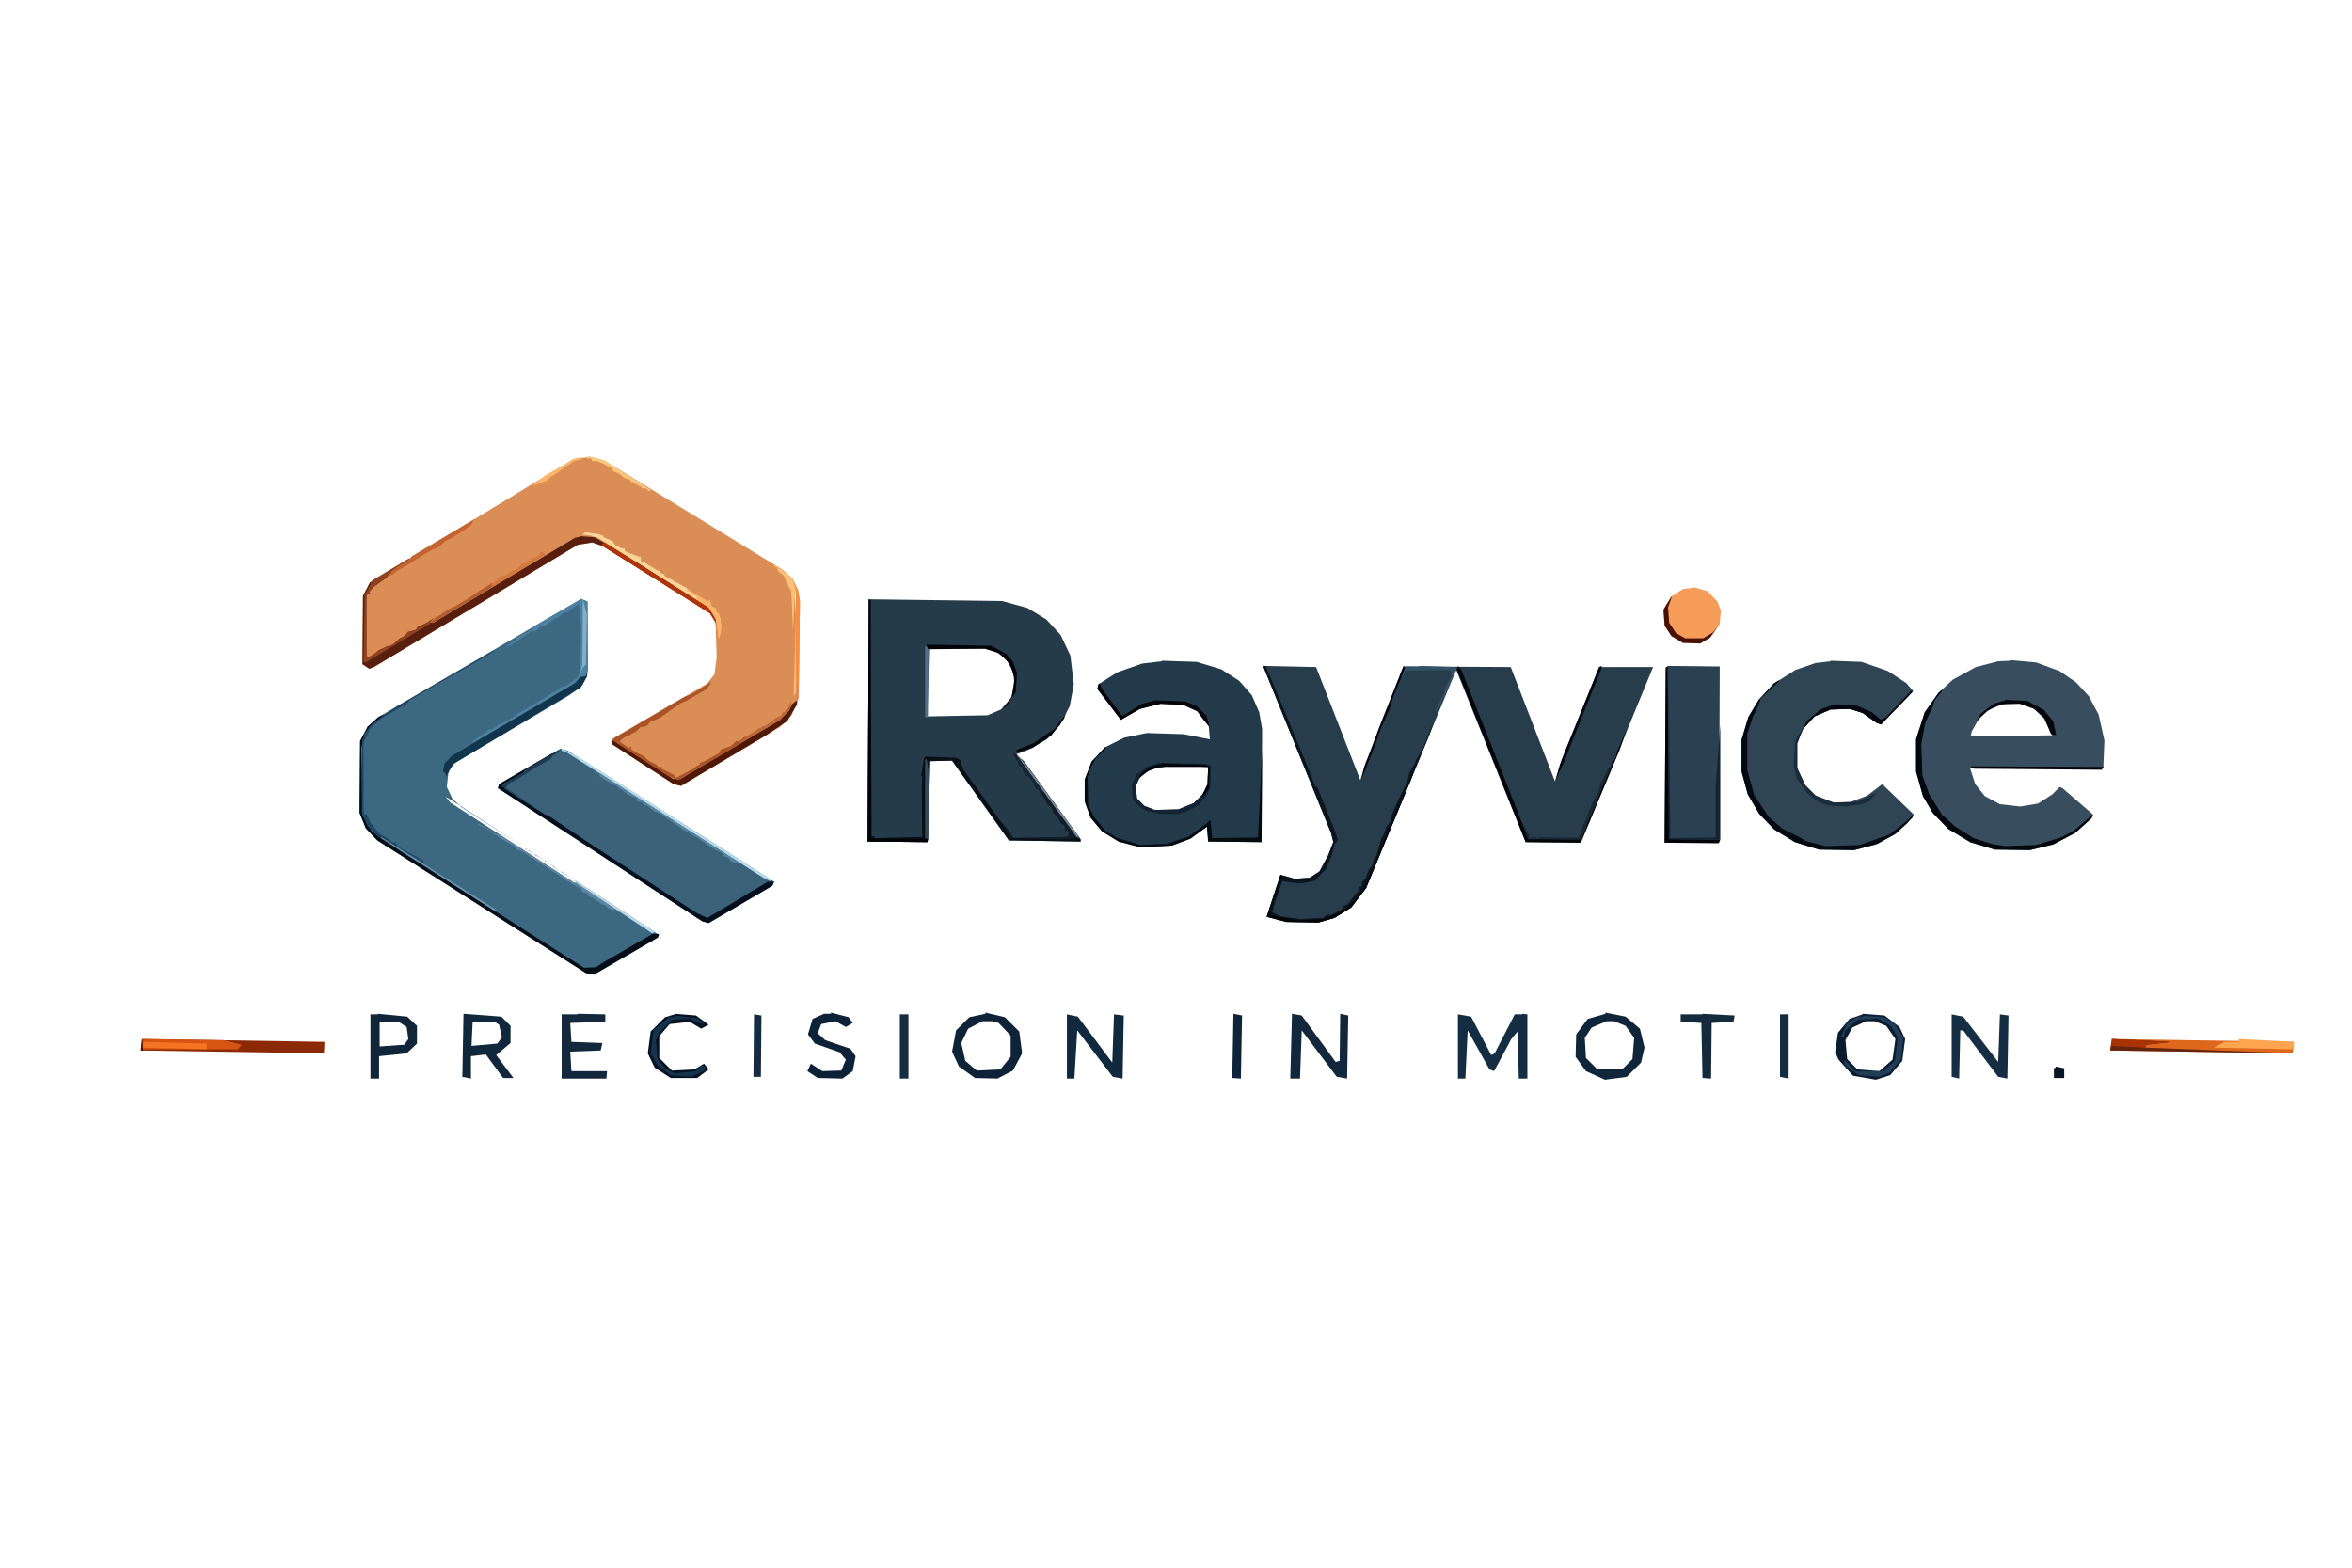
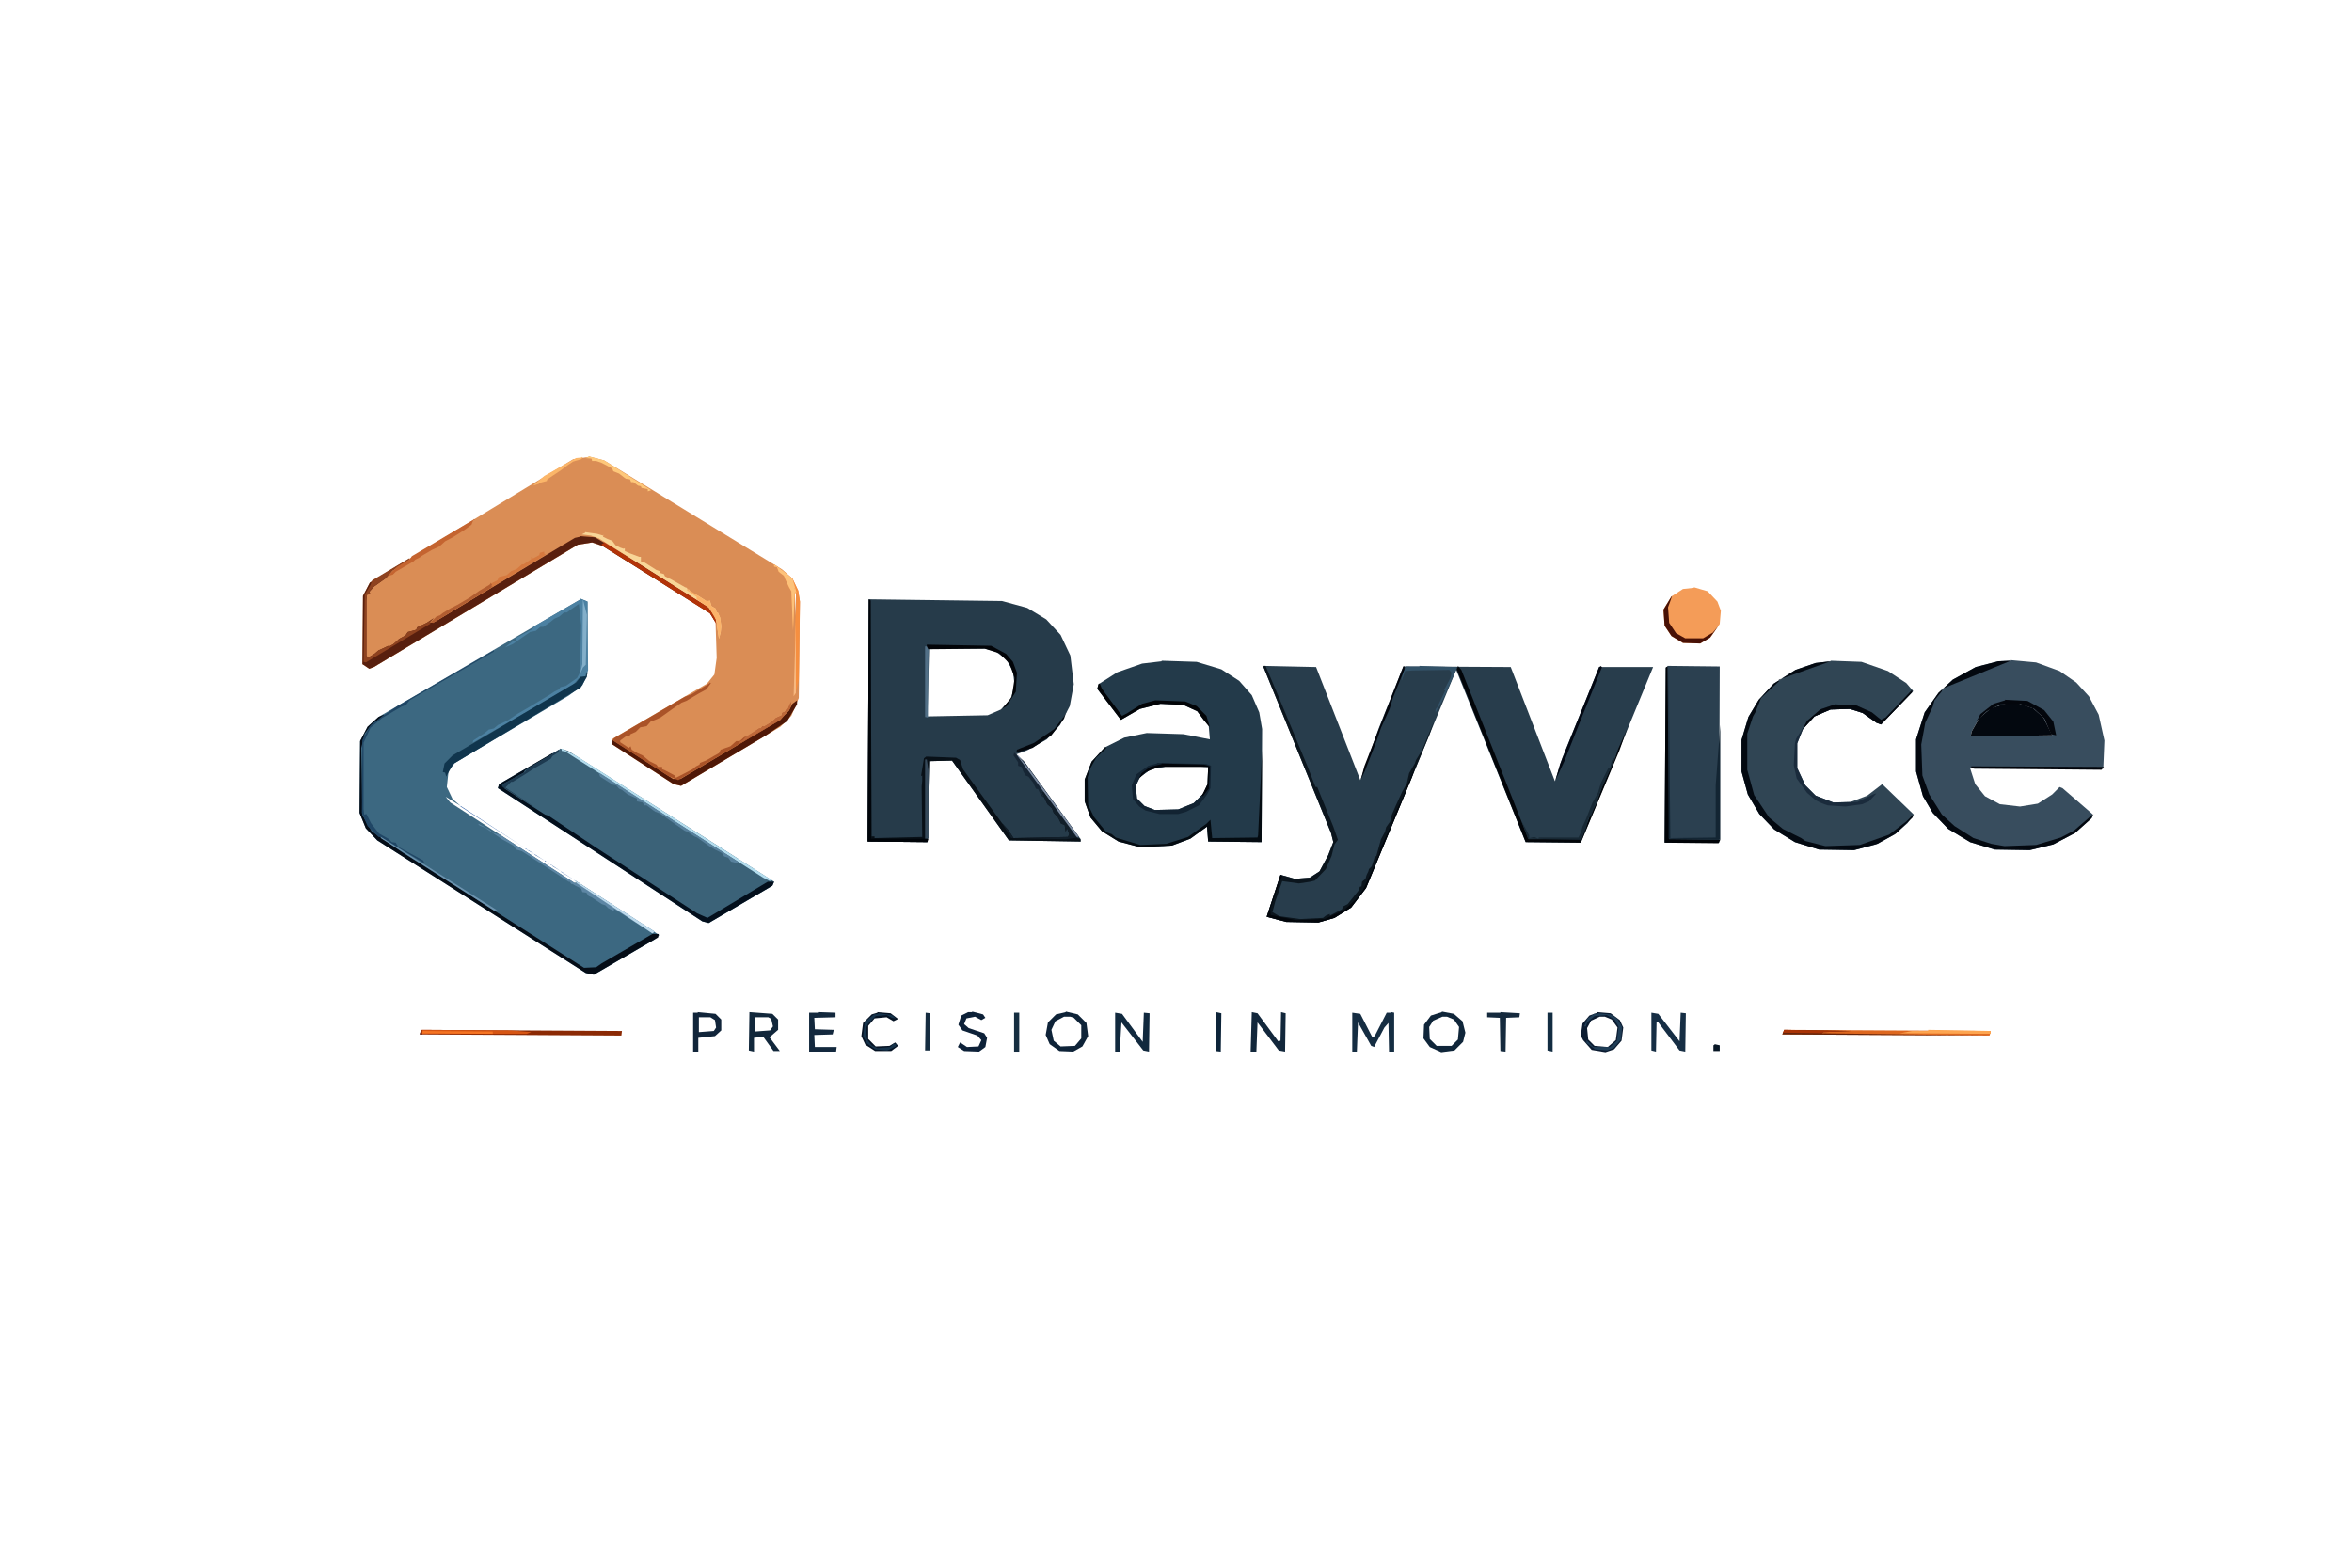
<svg xmlns="http://www.w3.org/2000/svg" version="1.1" width="4242" height="2828" viewBox="0 0 4096 2731" role="img">
  <path d="M1025 795 L1052 802 L1362 992 L1380 1008 L1390 1029 L1393 1048 L1391 1216 L1378 1247 L1359 1266 L1186 1369 L1173 1366 L1065 1296 L1065 1288 L1231 1191 L1244 1175 L1248 1146 L1246 1084 L1236 1068 L1049 951 L1031 945 L1006 949 L651 1162 L643 1165 L631 1157 L632 1038 L644 1015 L998 800 L1025 796 Z M1383 1024 L1384 1027 L1384 1024 Z M1384 1032 L1386 1073 L1386 1032 Z " fill="#DA8D55" />
  <path d="M1011 1043 L1023 1048 L1023 1174 L1014 1194 L990 1212 L792 1329 L781 1343 L778 1371 L788 1392 L802 1404 L776 1388 L784 1398 L1000 1538 L1005 1537 L1000 1533 L1148 1629 L1139 1637 L1034 1698 L1020 1695 L657 1464 L637 1443 L626 1416 L627 1291 L640 1266 L659 1249 L1011 1044 Z " fill="#3C6881" />
  <path d="M2201 1160 L2292 1162 L2369 1359 L2401 1269 L2444 1161 L2631 1162 L2708 1361 L2721 1320 L2785 1162 L2879 1162 L2753 1468 L2657 1467 L2536 1167 L2379 1547 L2353 1581 L2324 1599 L2296 1607 L2240 1606 L2206 1597 L2230 1524 L2255 1531 L2281 1529 L2298 1518 L2313 1490 L2322 1467 L2318 1451 L2200 1161 L2201 1161 Z " fill="#283D4C" />
  <path d="M1513 1044 L1745 1047 L1789 1059 L1822 1079 L1847 1106 L1864 1142 L1870 1192 L1863 1230 L1846 1263 L1823 1288 L1789 1307 L1770 1314 L1786 1330 L1882 1462 L1882 1466 L1757 1464 L1658 1325 L1618 1326 L1615 1467 L1511 1466 L1513 1045 Z M1618 1130 L1615 1248 L1720 1246 L1743 1236 L1760 1218 L1767 1194 L1764 1169 L1752 1148 L1734 1135 L1715 1130 Z " fill="#263B4A" />
  <path d="M3502 1150 L3546 1154 L3587 1169 L3616 1189 L3638 1213 L3655 1245 L3665 1290 L3663 1339 L3438 1339 L3431 1338 L3440 1366 L3457 1387 L3483 1401 L3518 1405 L3549 1400 L3574 1384 L3587 1371 L3592 1373 L3644 1418 L3644 1424 L3614 1451 L3576 1471 L3535 1481 L3474 1480 L3431 1467 L3393 1444 L3366 1416 L3349 1387 L3337 1344 L3337 1288 L3352 1241 L3376 1207 L3401 1184 L3441 1162 L3480 1152 L3502 1151 Z M3495 1225 L3467 1234 L3447 1251 L3434 1274 L3432 1283 L3574 1281 L3559 1250 L3541 1234 L3518 1226 L3513 1225 Z " fill="#384D5E" />
  <path d="M2023 1151 L2084 1153 L2127 1166 L2158 1186 L2180 1211 L2193 1241 L2198 1270 L2197 1467 L2104 1466 L2102 1440 L2073 1461 L2041 1473 L1986 1476 L1948 1466 L1919 1448 L1899 1424 L1889 1396 L1889 1358 L1901 1327 L1924 1302 L1958 1285 L1997 1277 L2061 1279 L2107 1288 L2105 1265 L2085 1239 L2061 1228 L2021 1226 L1985 1235 L1952 1254 L1911 1200 L1913 1192 L1946 1171 L1989 1156 L2023 1152 Z M2037 1334 L2004 1340 L1985 1354 L1978 1369 L1980 1391 L1993 1404 L2011 1411 L2052 1410 L2079 1399 L2096 1382 L2103 1366 L2104 1336 L2059 1334 Z " fill="#233A4A" />
  <path d="M3188 1151 L3242 1153 L3288 1169 L3320 1190 L3332 1204 L3276 1262 L3268 1259 L3244 1242 L3222 1235 L3188 1236 L3160 1248 L3140 1270 L3130 1295 L3130 1338 L3144 1368 L3162 1386 L3193 1398 L3223 1397 L3252 1386 L3278 1366 L3333 1419 L3322 1434 L3299 1454 L3267 1471 L3229 1481 L3168 1480 L3126 1467 L3090 1445 L3064 1418 L3044 1384 L3033 1344 L3033 1289 L3045 1249 L3063 1219 L3089 1191 L3127 1167 L3162 1155 L3188 1152 Z " fill="#304554" />
  <path d="M975 1304 L989 1308 L1243 1469 L1348 1536 L1345 1543 L1234 1608 L1223 1605 L867 1373 L869 1366 L975 1305 Z " fill="#3B6278" />
  <path d="M2904 1160 L2995 1161 L2994 1468 L2899 1468 L2901 1163 L2904 1161 Z " fill="#2B4050" />
  <path d="M1010 934 L1036 936 L1119 986 L1233 1058 L1246 1076 L1246 1084 L1236 1068 L1049 951 L1031 945 L1006 949 L651 1162 L643 1165 L631 1157 L632 1038 L644 1015 L714 972 L683 994 L672 1007 L651 1022 L643 1031 L645 1035 L639 1036 L638 1046 L638 1143 L642 1145 L652 1139 L659 1133 L670 1128 L676 1125 L676 1127 L685 1122 L695 1113 L706 1107 L710 1101 L725 1097 L726 1093 L743 1085 L755 1077 L748 1085 L759 1082 L1001 937 L1010 935 Z M641 1031 L642 1031 Z M694 1114 L695 1114 Z " fill="#581F0E" />
  <path d="M2950 1023 L2974 1030 L2991 1048 L2997 1064 L2995 1087 L2979 1110 L2961 1121 L2931 1120 L2911 1108 L2899 1090 L2897 1062 L2911 1039 L2931 1026 L2950 1024 Z " fill="#F49C58" />
  <path d="M1513 1044 L1516 1046 L1517 1260 L1518 1457 L1523 1457 L1523 1460 L1606 1458 L1605 1370 L1606 1360 L1606 1351 L1604 1352 L1609 1321 L1613 1318 L1665 1320 L1672 1324 L1677 1340 L1745 1434 L1756 1446 L1765 1460 L1860 1458 L1862 1453 L1858 1442 L1856 1449 L1854 1437 L1848 1435 L1843 1425 L1835 1416 L1832 1408 L1824 1401 L1817 1386 L1814 1380 L1819 1380 L1876 1460 L1881 1461 L1882 1466 L1757 1464 L1658 1325 L1618 1326 L1615 1467 L1511 1466 L1513 1045 Z M1605 1409 L1605 1410 Z M1604 1452 L1604 1453 Z " fill="#081017" />
  <path d="M2201 1160 L2204 1160 L2226 1212 L2277 1335 L2291 1371 L2294 1371 L2322 1440 L2330 1463 L2324 1471 L2319 1491 L2309 1514 L2290 1534 L2282 1536 L2262 1539 L2233 1535 L2228 1550 L2221 1570 L2216 1589 L2228 1596 L2264 1601 L2304 1599 L2309 1595 L2316 1592 L2316 1595 L2337 1584 L2339 1579 L2347 1575 L2367 1550 L2368 1545 L2371 1544 L2372 1536 L2378 1531 L2380 1524 L2383 1518 L2384 1514 L2389 1509 L2394 1493 L2397 1491 L2405 1462 L2412 1449 L2414 1441 L2421 1431 L2424 1419 L2431 1403 L2442 1379 L2450 1365 L2454 1347 L2464 1330 L2466 1324 L2477 1306 L2498 1255 L2489 1281 L2379 1547 L2353 1581 L2324 1599 L2296 1607 L2240 1606 L2206 1597 L2230 1524 L2255 1531 L2281 1529 L2298 1518 L2313 1490 L2322 1467 L2318 1451 L2200 1161 L2201 1161 Z M2412 1448 L2413 1448 Z M2331 1458 L2331 1460 Z M2381 1516 L2381 1517 Z M2381 1518 L2381 1521 L2381 1519 Z " fill="#0B151D" />
  <path d="M668 1244 L668 1247 L647 1262 L635 1278 L629 1303 L631 1420 L647 1448 L701 1485 L970 1656 L1017 1686 L1038 1685 L1048 1678 L1136 1627 L1147 1627 L1146 1633 L1034 1698 L1020 1695 L657 1464 L637 1443 L626 1416 L627 1291 L640 1266 L659 1249 L668 1245 Z " fill="#050D17" />
  <path d="M962 1311 L962 1314 L914 1342 L912 1346 L874 1367 L879 1374 L949 1419 L955 1421 L1037 1476 L1214 1591 L1223 1595 L1232 1599 L1337 1536 L1348 1536 L1345 1543 L1234 1608 L1223 1605 L867 1373 L869 1366 L962 1312 Z " fill="#030F1C" />
-   <path d="M3382 1200 L3382 1204 L3369 1220 L3366 1231 L3353 1259 L3346 1297 L3348 1351 L3360 1384 L3382 1419 L3404 1439 L3437 1460 L3468 1470 L3491 1474 L3546 1472 L3589 1459 L3612 1447 L3642 1421 L3646 1418 L3642 1426 L3614 1451 L3576 1471 L3535 1481 L3474 1480 L3431 1467 L3393 1444 L3366 1416 L3349 1387 L3337 1344 L3337 1288 L3352 1241 L3376 1207 L3382 1202 Z " fill="#03080F" />
-   <path d="M3098 1184 L3098 1187 L3067 1216 L3057 1241 L3053 1248 L3043 1278 L3043 1341 L3055 1385 L3081 1424 L3105 1444 L3137 1460 L3144 1465 L3179 1474 L3239 1472 L3290 1454 L3320 1431 L3332 1419 L3331 1424 L3302 1452 L3270 1470 L3229 1481 L3168 1480 L3126 1467 L3090 1445 L3064 1418 L3044 1384 L3033 1344 L3033 1289 L3045 1249 L3063 1219 L3089 1191 L3098 1185 Z " fill="#030911" />
+   <path d="M3382 1200 L3382 1204 L3369 1220 L3366 1231 L3353 1259 L3346 1297 L3348 1351 L3360 1384 L3382 1419 L3404 1439 L3437 1460 L3468 1470 L3491 1474 L3546 1472 L3589 1459 L3612 1447 L3642 1421 L3646 1418 L3642 1426 L3614 1451 L3576 1471 L3535 1481 L3474 1480 L3431 1467 L3393 1444 L3366 1416 L3349 1387 L3337 1344 L3337 1288 L3352 1241 L3376 1207 L3401 1184 L3441 1162 L3480 1152 L3502 1151 Z M3495 1225 L3467 1234 L3447 1251 L3434 1274 L3432 1283 L3574 1281 L3559 1250 L3541 1234 L3518 1226 L3513 1225 Z " fill="#03080F" />
+   <path d="M3098 1184 L3098 1187 L3067 1216 L3057 1241 L3053 1248 L3043 1278 L3043 1341 L3055 1385 L3081 1424 L3105 1444 L3137 1460 L3144 1465 L3179 1474 L3239 1472 L3290 1454 L3320 1431 L3332 1419 L3331 1424 L3302 1452 L3270 1470 L3229 1481 L3168 1480 L3126 1467 L3090 1445 L3064 1418 L3044 1384 L3033 1344 L3033 1289 L3045 1249 L3063 1219 L3089 1191 L3127 1167 L3162 1155 L3188 1152 Z " fill="#030911" />
  <path d="M1011 1043 L1023 1048 L1024 1168 L1020 1174 L1019 1179 L1008 1181 L997 1194 L823 1294 L824 1290 L844 1277 L851 1271 L860 1269 L867 1263 L884 1255 L902 1243 L921 1232 L956 1211 L965 1205 L973 1201 L976 1197 L985 1195 L1005 1181 L1010 1171 L1010 1161 L1012 1089 L1008 1052 L995 1061 L987 1067 L982 1067 L974 1074 L965 1078 L959 1083 L946 1092 L941 1092 L933 1099 L923 1101 L910 1110 L893 1122 L879 1128 L893 1117 L898 1116 L899 1111 L927 1096 L930 1091 L1011 1044 Z M946 1089 L947 1089 Z M935 1097 L935 1098 Z M934 1098 L934 1099 Z M838 1280 L838 1281 Z " fill="#4C81A2" />
-   <path d="M 3678 1810 L 3995 1815 L 3993 1835 L 3675 1830 L 3678 1812 Z" fill="#DE671E" />
+   <path d="M3107 1794 L3467 1796 L3465 1804 L3104 1802 L3107 1795 Z " fill="#DE671E" />
  <path d="M1022 1168 L1022 1179 L1011 1198 L789 1331 L779 1349 L777 1353 L775 1346 L771 1345 L774 1330 L788 1316 L1003 1189 L1011 1179 L1020 1178 L1022 1170 Z " fill="#10354D" />
-   <path d="M 247 1810 L 565 1815 L 564 1835 L 245 1830 L 247 1812 Z" fill="#8B2904" />
+   <path d="M733 1794 L1083 1796 L1082 1804 L731 1802 L733 1795 Z " fill="#8B2904" />
  <path d="M1388 1219 L1388 1227 L1371 1256 L1334 1281 L1186 1369 L1173 1366 L1065 1296 L1065 1288 L1172 1357 L1185 1357 L1357 1255 L1374 1238 L1380 1226 L1388 1220 Z " fill="#4F1807" />
  <path d="M2539 1160 L2545 1167 L2628 1376 L2660 1457 L2662 1462 L2754 1462 L2769 1421 L2779 1402 L2791 1369 L2813 1320 L2818 1305 L2834 1269 L2820 1308 L2753 1468 L2657 1467 L2537 1166 L2539 1161 Z " fill="#020509" />
  <path d="M1236 1189 L1238 1190 L1230 1201 L1217 1208 L1195 1221 L1187 1224 L1171 1235 L1150 1250 L1141 1254 L1133 1257 L1126 1265 L1115 1267 L1107 1275 L1098 1279 L1096 1282 L1091 1282 L1080 1290 L1080 1293 L1095 1303 L1098 1300 L1100 1306 L1110 1312 L1119 1316 L1131 1326 L1143 1332 L1146 1336 L1153 1336 L1153 1340 L1158 1342 L1175 1351 L1177 1355 L1206 1340 L1212 1335 L1218 1332 L1219 1329 L1229 1325 L1238 1320 L1243 1317 L1252 1312 L1255 1306 L1272 1300 L1282 1291 L1288 1291 L1296 1284 L1303 1282 L1322 1269 L1325 1269 L1328 1265 L1332 1265 L1345 1257 L1351 1251 L1362 1246 L1362 1242 L1367 1240 L1369 1236 L1371 1237 L1378 1222 L1376 1234 L1359 1254 L1181 1359 L1164 1352 L1067 1290 L1069 1286 L1192 1214 L1205 1209 L1236 1190 Z M1096 1278 L1097 1278 Z M1095 1279 L1096 1279 Z M1221 1205 L1221 1206 Z M1328 1264 L1328 1265 Z M1219 1327 L1219 1328 Z M1220 1328 L1220 1329 Z " fill="#AA5328" />
  <path d="M1926 1301 L1926 1304 L1909 1320 L1899 1338 L1894 1354 L1895 1402 L1905 1423 L1927 1450 L1936 1453 L1943 1459 L1986 1472 L2031 1470 L2069 1458 L2101 1435 L2108 1428 L2111 1460 L2190 1459 L2191 1455 L2198 1307 L2197 1467 L2104 1466 L2102 1440 L2073 1461 L2041 1473 L1986 1476 L1948 1466 L1919 1448 L1899 1424 L1889 1396 L1889 1358 L1901 1327 L1924 1302 L1926 1302 Z M2177 1458 L2177 1459 Z " fill="#040B11" />
  <path d="M2904 1160 L2907 1462 L2996 1463 L2993 1469 L2899 1468 L2901 1163 L2904 1161 Z " fill="#000307" />
  <path d="M3330 1201 L3330 1206 L3276 1262 L3268 1259 L3244 1242 L3222 1235 L3188 1236 L3160 1248 L3140 1270 L3130 1295 L3130 1338 L3144 1368 L3162 1386 L3193 1398 L3235 1397 L3262 1384 L3268 1382 L3255 1396 L3243 1401 L3214 1405 L3183 1403 L3177 1401 L3170 1398 L3162 1394 L3147 1381 L3134 1363 L3129 1356 L3124 1333 L3126 1295 L3128 1287 L3149 1254 L3172 1235 L3196 1227 L3233 1229 L3260 1241 L3276 1254 L3284 1250 L3330 1202 Z M3255 1393 L3256 1393 Z M3254 1394 L3255 1394 Z M3239 1401 L3240 1401 Z " fill="#1A2B3C" />
  <path d="M2015 1329 L2101 1331 L2109 1334 L2108 1373 L2102 1384 L2088 1403 L2080 1407 L2066 1414 L2052 1418 L2019 1418 L1995 1412 L1984 1405 L1973 1392 L1971 1368 L1979 1349 L2000 1334 L2015 1330 Z M2037 1334 L2004 1340 L1985 1354 L1978 1369 L1980 1391 L1993 1404 L2011 1411 L2052 1410 L2079 1399 L2096 1382 L2103 1366 L2104 1336 L2059 1334 Z M1971 1363 L1971 1364 Z " fill="#122332" />
-   <path d="M 2651 1766 L 2660 1767 L 2660 1879 L 2645 1879 L 2643 1797 L 2632 1810 L 2602 1866 L 2594 1863 L 2556 1795 L 2552 1879 L 2539 1879 L 2539 1767 L 2562 1771 L 2597 1838 L 2603 1835 L 2638 1767 L 2651 1767 Z" fill="#152D42" />
+   <path d="M2423 1763 L2428 1764 L2428 1832 L2419 1832 L2418 1782 L2411 1790 L2393 1824 L2388 1822 L2365 1781 L2363 1832 L2355 1832 L2355 1764 L2369 1766 L2390 1807 L2394 1805 L2415 1764 L2423 1764 Z " fill="#152D42" />
  <path d="M1513 1044 L1516 1046 L1517 1461 L1617 1461 L1615 1467 L1511 1466 L1513 1045 Z " fill="#000409" />
  <path d="M1022 926 L1022 927 Z M1019 927 L1040 930 L1050 933 L1051 931 L1050 935 L1058 939 L1066 942 L1072 950 L1080 954 L1086 956 L1088 955 L1088 960 L1097 964 L1113 970 L1116 970 L1116 978 L1121 979 L1143 993 L1149 995 L1149 998 L1156 1000 L1158 1004 L1170 1010 L1193 1023 L1196 1024 L1198 1028 L1199 1026 L1203 1032 L1216 1038 L1230 1047 L1234 1047 L1236 1046 L1239 1056 L1246 1060 L1248 1067 L1250 1067 L1254 1076 L1256 1091 L1255 1101 L1252 1113 L1247 1080 L1235 1059 L1043 938 L1029 933 L1013 931 L1019 928 Z M1043 930 L1043 931 Z " fill="#F8D597" />
-   <path d="M 2250 1766 L 2267 1769 L 2326 1850 L 2333 1848 L 2334 1766 L 2348 1769 L 2346 1879 L 2328 1876 L 2267 1795 L 2264 1879 L 2247 1879 L 2250 1767 Z" fill="#12273B" />
+   <path d="M2180 1763 L2190 1765 L2226 1814 L2230 1813 L2231 1763 L2239 1765 L2238 1832 L2227 1830 L2190 1781 L2188 1832 L2178 1832 L2180 1764 Z " fill="#12273B" />
  <path d="M1348 983 L1368 998 L1380 1008 L1390 1029 L1393 1048 L1391 1184 L1384 1213 L1384 1108 L1387 1035 L1384 1032 L1381 1098 L1378 1030 L1374 1023 L1367 1008 L1366 1005 L1365 1003 L1356 996 L1353 988 L1348 987 Z M1383 1024 L1384 1027 L1384 1024 Z " fill="#F68F40" />
-   <path d="M 1858 1767 L 1877 1771 L 1937 1851 L 1940 1767 L 1957 1769 L 1955 1879 L 1938 1876 L 1876 1795 L 1871 1879 L 1858 1879 L 1858 1771 Z" fill="#11293E" />
-   <path d="M 3399 1767 L 3419 1771 L 3480 1850 L 3483 1767 L 3498 1769 L 3496 1879 L 3480 1876 L 3419 1795 L 3414 1795 L 3412 1879 L 3399 1876 Z" fill="#162E44" />
-   <path d="M 2796 1764 L 2831 1771 L 2856 1792 L 2864 1825 L 2858 1851 L 2833 1876 L 2795 1881 L 2762 1866 L 2744 1841 L 2745 1802 L 2765 1775 L 2796 1766 Z M 2798 1779 L 2772 1790 L 2760 1808 L 2762 1843 L 2782 1863 L 2825 1863 L 2843 1845 L 2846 1808 L 2831 1787 L 2811 1779 Z" fill="#0F2539" />
-   <path d="M 1716 1764 L 1750 1772 L 1775 1797 L 1780 1835 L 1764 1865 L 1737 1879 L 1698 1878 L 1670 1858 L 1658 1832 L 1665 1795 L 1688 1772 L 1716 1766 Z M 1711 1779 L 1686 1792 L 1674 1817 L 1681 1848 L 1701 1865 L 1742 1863 L 1760 1841 L 1760 1804 L 1739 1782 L 1729 1779 Z" fill="#0E2338" />
-   <path d="M 807 1766 L 873 1771 L 889 1787 L 889 1817 L 864 1838 L 894 1878 L 876 1878 L 846 1837 L 820 1840 L 820 1879 L 805 1876 L 807 1767 Z M 823 1780 L 821 1822 L 866 1818 L 874 1807 L 869 1785 L 861 1780 Z" fill="#11273B" />
+   <path d="M1942 1764 L1954 1766 L1990 1815 L1992 1764 L2002 1765 L2001 1832 L1991 1830 L1953 1781 L1950 1832 L1942 1832 L1942 1766 Z " fill="#11293E" />
+   <path d="M2876 1764 L2888 1766 L2925 1814 L2927 1764 L2936 1765 L2935 1832 L2925 1830 L2888 1781 L2885 1781 L2884 1832 L2876 1830 Z " fill="#162E44" />
+   <path d="M2511 1762 L2532 1766 L2547 1779 L2552 1799 L2548 1815 L2533 1830 L2510 1833 L2490 1824 L2479 1809 L2480 1785 L2492 1769 L2511 1763 Z M2512 1771 L2496 1778 L2489 1789 L2490 1810 L2502 1822 L2528 1822 L2539 1811 L2541 1789 L2532 1776 L2520 1771 Z " fill="#0F2539" />
+   <path d="M1856 1762 L1877 1767 L1892 1782 L1895 1805 L1885 1823 L1869 1832 L1845 1831 L1828 1819 L1821 1803 L1825 1781 L1839 1767 L1856 1763 Z M1853 1771 L1838 1779 L1831 1794 L1835 1813 L1847 1823 L1872 1822 L1883 1809 L1883 1786 L1870 1773 L1864 1771 Z " fill="#0E2338" />
+   <path d="M1305 1763 L1345 1766 L1355 1776 L1355 1794 L1340 1807 L1358 1831 L1347 1831 L1329 1806 L1313 1808 L1313 1832 L1304 1830 L1305 1764 Z M1315 1772 L1314 1797 L1341 1795 L1346 1788 L1343 1775 L1338 1772 Z " fill="#11273B" />
  <path d="M2906 1160 L2909 1460 L2988 1459 L2988 1368 L2996 1263 L2996 1463 L2906 1461 Z " fill="#132533" />
-   <path d="M 3244 1766 L 3282 1769 L 3308 1789 L 3318 1810 L 3313 1848 L 3292 1873 L 3267 1881 L 3227 1874 L 3202 1846 L 3196 1833 L 3201 1799 L 3221 1775 L 3244 1767 Z M 3250 1779 L 3226 1790 L 3214 1812 L 3217 1845 L 3235 1863 L 3273 1866 L 3296 1846 L 3301 1810 L 3285 1787 L 3265 1779 Z" fill="#0B1B30" />
+   <path d="M2782 1763 L2805 1765 L2821 1777 L2827 1790 L2824 1813 L2811 1828 L2796 1833 L2772 1829 L2757 1812 L2753 1804 L2756 1783 L2768 1769 L2782 1764 Z M2786 1771 L2771 1778 L2764 1791 L2766 1811 L2777 1822 L2800 1824 L2814 1812 L2817 1790 L2807 1776 L2795 1771 Z " fill="#0B1B30" />
  <path d="M1051 944 L1232 1057 L1245 1074 L1248 1088 L1237 1069 L1048 950 L1048 947 L1051 947 Z " fill="#B33308" />
  <path d="M833 1435 L852 1445 L859 1451 L870 1454 L1002 1539 L1005 1537 L1000 1533 L1140 1623 L1136 1626 L1069 1583 L1069 1587 L1059 1582 L1054 1577 L1048 1575 L1030 1563 L1025 1561 L1021 1555 L1014 1554 L1012 1548 L1002 1543 L997 1540 L995 1540 L992 1536 L990 1536 L975 1526 L909 1483 L899 1480 L894 1473 L874 1462 L845 1442 L835 1438 L833 1436 Z " fill="#5D86A4" />
  <path d="M712 972 L713 975 L683 994 L672 1007 L651 1022 L643 1031 L645 1035 L639 1036 L638 1046 L638 1143 L642 1145 L652 1139 L659 1133 L670 1128 L676 1125 L676 1127 L685 1122 L695 1113 L706 1107 L710 1101 L725 1097 L726 1093 L743 1085 L755 1077 L748 1085 L750 1086 L637 1154 L633 1153 L635 1036 L645 1019 L648 1011 L712 973 Z M641 1031 L642 1031 Z M694 1114 L695 1114 Z " fill="#8E421F" />
  <path d="M2466 1332 L2459 1354 L2379 1547 L2353 1581 L2324 1599 L2296 1607 L2240 1606 L2206 1597 L2230 1524 L2233 1526 L2220 1560 L2212 1584 L2213 1594 L2258 1603 L2307 1601 L2341 1585 L2362 1566 L2373 1551 L2377 1543 L2391 1513 L2402 1487 L2404 1478 L2423 1437 L2429 1418 L2443 1389 L2450 1370 L2466 1333 Z " fill="#02060B" />
-   <path d="M 1006 1766 L 1054 1767 L 1054 1780 L 993 1782 L 995 1815 L 1049 1817 L 1046 1830 L 993 1832 L 995 1866 L 1057 1866 L 1056 1879 L 978 1879 L 978 1767 L 1006 1767 Z" fill="#13283D" />
+   <path d="M1426 1763 L1455 1764 L1455 1772 L1418 1773 L1419 1793 L1452 1794 L1450 1802 L1418 1803 L1419 1824 L1457 1824 L1456 1832 L1409 1832 L1409 1764 L1426 1764 Z " fill="#13283D" />
  <path d="M1915 1190 L1919 1200 L1954 1247 L1962 1243 L1989 1226 L2012 1220 L2064 1222 L2084 1230 L2101 1247 L2107 1267 L2096 1254 L2085 1239 L2061 1228 L2021 1226 L1985 1235 L1952 1254 L1911 1200 L1913 1192 L1915 1191 Z " fill="#020407" />
  <path d="M860 1132 L860 1135 L713 1220 L707 1228 L699 1231 L665 1251 L645 1268 L633 1294 L633 1409 L634 1419 L638 1418 L646 1434 L660 1452 L676 1461 L682 1467 L689 1468 L693 1475 L704 1481 L737 1499 L739 1504 L678 1467 L663 1458 L659 1458 L640 1439 L630 1416 L631 1289 L644 1265 L665 1248 L692 1230 L860 1133 Z M670 1456 L670 1457 Z " fill="#204665" />
  <path d="M978 1304 L1002 1316 L1342 1532 L1341 1535 L1329 1529 L984 1309 L978 1308 Z " fill="#B4DDEE" />
-   <path d="M 658 1766 L 709 1771 L 726 1787 L 726 1818 L 708 1835 L 660 1840 L 660 1879 L 645 1879 L 645 1767 L 658 1767 Z M 661 1780 L 661 1823 L 704 1820 L 711 1810 L 708 1789 L 694 1780 Z" fill="#11253A" />
-   <path d="M 3678 1810 L 3781 1815 L 3738 1820 L 3736 1825 L 3993 1835 L 3675 1830 L 3678 1812 Z" fill="#63250D" />
-   <path d="M 1447 1764 L 1478 1772 L 1485 1782 L 1473 1789 L 1455 1779 L 1430 1784 L 1424 1800 L 1437 1812 L 1481 1827 L 1490 1840 L 1485 1866 L 1467 1879 L 1424 1878 L 1406 1866 L 1412 1853 L 1432 1866 L 1465 1865 L 1473 1846 L 1462 1833 L 1419 1818 L 1407 1802 L 1415 1775 L 1435 1766 L 1447 1766 Z" fill="#0D2138" />
+   <path d="M1215 1763 L1246 1766 L1256 1776 L1256 1795 L1245 1805 L1216 1808 L1216 1832 L1207 1832 L1207 1764 L1215 1764 Z M1217 1772 L1217 1798 L1243 1796 L1247 1790 L1245 1777 L1237 1772 Z " fill="#11253A" />
+   <path d="M3107 1794 L3224 1796 L3175 1798 L3173 1800 L3465 1804 L3104 1802 L3107 1795 Z " fill="#63250D" />
+   <path d="M1693 1762 L1712 1767 L1716 1773 L1709 1777 L1698 1771 L1683 1774 L1679 1784 L1687 1791 L1714 1800 L1719 1808 L1716 1824 L1705 1832 L1679 1831 L1668 1824 L1672 1816 L1684 1824 L1704 1823 L1709 1812 L1702 1804 L1676 1795 L1669 1785 L1674 1769 L1686 1763 L1693 1763 Z " fill="#0D2138" />
  <path d="M1614 1123 L1726 1125 L1752 1139 L1764 1153 L1771 1172 L1769 1205 L1753 1230 L1746 1234 L1762 1214 L1767 1181 L1758 1156 L1740 1138 L1715 1130 L1615 1131 L1614 1129 Z " fill="#020408" />
-   <path d="M 1175 1766 L 1212 1769 L 1234 1785 L 1221 1792 L 1201 1780 L 1166 1784 L 1148 1805 L 1148 1843 L 1170 1865 L 1209 1863 L 1226 1853 L 1234 1863 L 1214 1878 L 1168 1878 L 1140 1860 L 1128 1835 L 1133 1797 L 1158 1772 L 1175 1767 Z" fill="#061324" />
-   <path d="M 249 1810 L 389 1812 L 421 1820 L 414 1828 L 248 1828 L 249 1815 Z" fill="#D65513" />
+   <path d="M1528 1763 L1551 1765 L1564 1775 L1556 1779 L1544 1772 L1523 1774 L1512 1787 L1512 1810 L1525 1823 L1549 1822 L1559 1816 L1564 1822 L1552 1831 L1524 1831 L1507 1820 L1500 1805 L1503 1782 L1518 1767 L1528 1764 Z " fill="#061324" />
+   <path d="M735 1794 L890 1795 L925 1798 L917 1801 L734 1801 L735 1796 Z " fill="#D65513" />
  <path d="M3433 1335 L3664 1336 L3660 1341 L3438 1339 L3432 1336 L3433 1336 Z " fill="#01040A" />
  <path d="M947 959 L948 965 L951 966 L754 1085 L750 1084 L760 1074 L766 1072 L771 1068 L784 1060 L796 1054 L818 1041 L835 1029 L852 1019 L856 1016 L866 1011 L869 1005 L882 1002 L890 995 L900 991 L909 983 L912 983 L925 974 L925 970 L927 971 L928 973 L939 967 L940 963 L947 961 Z M926 974 L927 974 Z M759 1075 L760 1075 Z " fill="#D5783E" />
  <path d="M3330 1201 L3330 1206 L3276 1262 L3268 1259 L3244 1242 L3222 1235 L3188 1236 L3160 1248 L3140 1270 L3137 1275 L3147 1256 L3170 1236 L3196 1227 L3233 1229 L3260 1241 L3276 1254 L3284 1250 L3330 1202 Z " fill="#04080E" />
  <path d="M825 904 L827 906 L824 906 L821 914 L809 923 L790 935 L775 943 L765 952 L752 958 L735 968 L731 971 L723 975 L720 978 L689 996 L684 1001 L674 1004 L692 987 L714 974 L717 969 L825 905 Z M719 979 L719 980 Z M672 1005 L672 1006 Z " fill="#C46430" />
  <path d="M1043 1346 L1285 1501 L1285 1504 L1273 1501 L1268 1494 L1261 1492 L1257 1486 L1245 1480 L1235 1474 L1214 1459 L1209 1457 L1197 1449 L1192 1447 L1149 1417 L1141 1414 L1138 1412 L1126 1403 L1122 1403 L1119 1398 L1109 1396 L1109 1391 L1093 1384 L1083 1376 L1078 1374 L1073 1368 L1067 1367 L1045 1353 L1043 1348 Z " fill="#58819D" />
  <path d="M3492 1219 L3531 1221 L3560 1237 L3576 1257 L3581 1281 L3572 1279 L3561 1252 L3543 1235 L3518 1226 L3484 1227 L3460 1239 L3442 1257 L3449 1244 L3472 1226 L3492 1220 Z " fill="#03060C" />
-   <path d="M 2965 1766 L 3021 1769 L 3019 1780 L 2981 1782 L 2980 1879 L 2965 1878 L 2963 1782 L 2927 1780 L 2927 1767 L 2965 1767 Z" fill="#152A3D" />
+   <path d="M2613 1763 L2647 1765 L2646 1772 L2623 1773 L2622 1832 L2613 1831 L2612 1773 L2590 1772 L2590 1764 L2613 1764 Z " fill="#152A3D" />
  <path d="M2912 1038 L2909 1047 L2905 1058 L2907 1085 L2919 1103 L2935 1112 L2966 1112 L2983 1102 L2993 1090 L2978 1111 L2961 1121 L2931 1120 L2911 1108 L2899 1090 L2897 1062 L2911 1039 L2912 1039 Z " fill="#481106" />
  <path d="M2787 1160 L2790 1162 L2757 1244 L2724 1327 L2709 1359 L2717 1331 L2785 1162 L2787 1161 Z " fill="#020712" />
  <path d="M1766 1311 L1783 1326 L1879 1458 L1875 1458 L1818 1379 L1813 1379 L1817 1387 L1820 1391 L1813 1386 L1808 1375 L1804 1374 L1799 1363 L1791 1353 L1786 1351 L1782 1344 L1779 1336 L1773 1334 L1773 1328 L1765 1316 L1766 1312 Z " fill="#162534" />
  <path d="M2811 1317 L2811 1325 L2788 1376 L2771 1421 L2766 1426 L2762 1443 L2753 1463 L2661 1461 L2650 1431 L2663 1455 L2663 1460 L2672 1458 L2679 1461 L2680 1459 L2749 1459 L2754 1448 L2756 1440 L2762 1427 L2773 1399 L2783 1381 L2788 1364 L2801 1338 L2804 1338 L2807 1325 L2811 1320 Z M2790 1358 L2790 1359 Z M2789 1359 L2789 1360 Z M2766 1414 L2766 1415 Z M2672 1457 L2672 1458 Z " fill="#172834" />
  <path d="M1815 1378 L1839 1407 L1876 1459 L1856 1462 L1761 1460 L1745 1434 L1756 1446 L1765 1460 L1860 1458 L1862 1453 L1858 1442 L1856 1449 L1854 1437 L1848 1435 L1843 1425 L1835 1416 L1832 1408 L1824 1401 L1817 1386 L1814 1380 L1815 1380 Z " fill="#111E29" />
-   <path d="M 3899 1810 L 3995 1815 L 3995 1828 L 3856 1825 L 3874 1815 L 3899 1815 Z" fill="#FDA550" />
+   <path d="M3358 1794 L3467 1796 L3467 1801 L3309 1800 L3330 1796 L3358 1796 Z " fill="#FDA550" />
  <path d="M2472 1160 L2537 1162 L2536 1167 L2516 1212 L2508 1228 L2500 1241 L2500 1236 L2503 1232 L2517 1203 L2515 1202 L2526 1181 L2528 1172 L2524 1167 L2460 1168 L2447 1169 L2441 1186 L2443 1173 L2448 1161 L2472 1161 Z M2502 1232 L2502 1233 Z " fill="#335268" />
-   <path d="M 247 1810 L 249 1830 L 565 1830 L 245 1830 L 247 1812 Z" fill="#4E1009" />
+   <path d="M733 1794 L735 1802 L1083 1802 L731 1802 L733 1795 Z " fill="#4E1009" />
  <path d="M1015 1044 L1022 1071 L1020 1158 L1015 1163 L1010 1174 L1014 1157 L1015 1045 Z " fill="#83AFCA" />
  <path d="M2446 1160 L2446 1166 L2426 1215 L2420 1235 L2405 1268 L2398 1289 L2377 1343 L2370 1358 L2376 1335 L2444 1161 L2446 1161 Z " fill="#02050C" />
  <path d="M1611 1323 L1614 1323 L1617 1342 L1617 1461 L1611 1461 Z " fill="#35495A" />
  <path d="M1025 795 L1052 802 L1134 854 L1128 856 L1128 852 L1117 850 L1116 847 L1111 846 L1103 840 L1099 840 L1097 835 L1090 834 L1087 832 L1078 825 L1068 821 L1066 816 L1047 806 L1038 803 L1031 803 L1030 799 L1019 798 L1025 796 Z M1128 851 L1129 851 Z " fill="#FEC87A" />
  <path d="M1611 1126 L1614 1126 L1617 1132 L1616 1250 L1611 1249 Z " fill="#527087" />
-   <path d="M 1567 1767 L 1582 1767 L 1582 1879 L 1567 1879 L 1567 1769 Z" fill="#162E41" />
+   <path d="M1766 1764 L1775 1764 L1775 1832 L1766 1832 L1766 1765 Z " fill="#162E41" />
  <path d="M2023 1330 L2097 1332 L2107 1335 L2105 1374 L2095 1387 L2093 1386 L2103 1366 L2104 1336 L2019 1336 L1995 1345 L1983 1357 L1988 1347 L2003 1336 L2023 1331 Z " fill="#02050A" />
-   <path d="M 3245 1769 L 3282 1772 L 3301 1785 L 3315 1808 L 3311 1845 L 3292 1868 L 3272 1876 L 3237 1873 L 3212 1855 L 3212 1846 L 3232 1866 L 3280 1866 L 3300 1848 L 3305 1808 L 3293 1787 L 3270 1774 L 3235 1777 L 3214 1795 L 3211 1807 L 3206 1807 L 3216 1784 L 3234 1771 L 3245 1771 Z" fill="#1F3D56" />
-   <path d="M 2148 1766 L 2163 1769 L 2161 1879 L 2146 1878 L 2148 1767 Z" fill="#0D2439" />
-   <path d="M 1313 1767 L 1326 1769 L 1325 1876 L 1312 1876 L 1313 1769 Z" fill="#152C40" />
+   <path d="M2783 1765 L2805 1767 L2817 1775 L2825 1789 L2823 1811 L2811 1825 L2799 1830 L2778 1828 L2763 1817 L2763 1812 L2775 1824 L2804 1824 L2816 1813 L2819 1789 L2812 1776 L2798 1768 L2777 1770 L2764 1781 L2762 1788 L2759 1788 L2765 1774 L2776 1766 L2783 1766 Z " fill="#1F3D56" />
+   <path d="M2118 1763 L2127 1765 L2126 1832 L2117 1831 L2118 1764 Z " fill="#0D2439" />
+   <path d="M1612 1764 L1620 1765 L1619 1830 L1611 1830 L1612 1765 Z " fill="#152C40" />
  <path d="M973 1305 L973 1310 L962 1317 L959 1322 L931 1338 L914 1349 L893 1362 L890 1362 L880 1372 L934 1408 L874 1370 L875 1366 L901 1352 L914 1345 L918 1339 L964 1312 L973 1306 Z M953 1325 L953 1326 Z M952 1326 L952 1327 Z M951 1327 L951 1328 Z M950 1328 L950 1329 Z M949 1329 L949 1330 Z M900 1357 L900 1359 Z " fill="#1D3A50" />
  <path d="M1348 983 L1368 998 L1380 1008 L1387 1032 L1384 1032 L1381 1098 L1378 1030 L1374 1023 L1367 1008 L1366 1005 L1365 1003 L1356 996 L1353 988 L1348 987 Z M1383 1024 L1384 1027 L1384 1024 Z " fill="#FDC27A" />
  <path d="M1000 1533 L1140 1623 L1136 1626 L1005 1539 L1000 1534 Z " fill="#BDDAEC" />
  <path d="M854 1015 L857 1019 L855 1021 L858 1022 L754 1085 L750 1084 L760 1074 L766 1072 L771 1068 L784 1060 L796 1054 L818 1041 L835 1029 L852 1019 L854 1017 Z M759 1075 L760 1075 Z " fill="#B15D31" />
-   <path d="M 3678 1810 L 3781 1815 L 3738 1820 L 3736 1825 L 3676 1822 L 3678 1812 Z" fill="#A93305" />
-   <path d="M 249 1815 L 360 1818 L 360 1828 L 249 1825 L 249 1818 Z" fill="#F57423" />
-   <path d="M 3100 1767 L 3115 1767 L 3115 1879 L 3100 1876 Z" fill="#122C41" />
-   <path d="M 1176 1769 L 1216 1774 L 1227 1784 L 1216 1782 L 1201 1774 L 1170 1777 L 1148 1799 L 1142 1812 L 1145 1845 L 1158 1861 L 1175 1870 L 1211 1866 L 1221 1856 L 1229 1858 L 1227 1865 L 1203 1876 L 1168 1873 L 1145 1856 L 1133 1835 L 1138 1794 L 1165 1772 L 1176 1771 Z" fill="#16334B" />
+   <path d="M3107 1794 L3224 1796 L3175 1798 L3173 1800 L3105 1799 L3107 1795 Z " fill="#A93305" />
+   <path d="M736 1796 L858 1797 L858 1801 L735 1800 L736 1797 Z " fill="#F57423" />
+   <path d="M2695 1764 L2704 1764 L2704 1832 L2695 1830 Z " fill="#122C41" />
+   <path d="M1529 1765 L1553 1768 L1560 1774 L1553 1773 L1544 1768 L1525 1770 L1512 1783 L1508 1791 L1510 1811 L1518 1821 L1528 1826 L1550 1824 L1556 1818 L1561 1819 L1560 1823 L1545 1830 L1524 1828 L1510 1818 L1503 1805 L1506 1780 L1522 1767 L1529 1766 Z " fill="#16334B" />
  <path d="M1197 1026 L1211 1035 L1230 1047 L1234 1047 L1236 1046 L1239 1056 L1246 1060 L1248 1067 L1250 1067 L1254 1076 L1256 1091 L1255 1101 L1252 1113 L1247 1080 L1235 1059 L1213 1044 L1213 1040 L1196 1028 L1197 1027 Z " fill="#FBB36A" />
  <path d="M663 1458 L866 1586 L860 1586 L663 1460 Z " fill="#6C93AF" />
  <path d="M1857 1240 L1853 1252 L1831 1281 L1798 1303 L1770 1311 L1771 1306 L1801 1294 L1836 1270 L1853 1248 L1857 1241 Z " fill="#03070D" />
  <path d="M1377 1222 L1376 1234 L1359 1254 L1286 1296 L1289 1291 L1293 1290 L1298 1284 L1322 1269 L1325 1269 L1328 1265 L1332 1265 L1345 1257 L1351 1251 L1362 1246 L1362 1242 L1367 1240 L1369 1236 L1371 1237 L1377 1223 Z M1328 1264 L1328 1265 Z " fill="#BD683A" />
  <path d="M1772 1315 L1791 1338 L1879 1458 L1875 1458 L1772 1317 Z " fill="#7C8BA1" />
  <path d="M1013 796 L1015 797 L1012 800 L998 804 L992 808 L989 810 L977 819 L953 835 L952 838 L940 841 L938 843 L928 846 L948 829 L1003 798 L1013 797 Z " fill="#FBB669" />
  <path d="M1386 1075 L1386 1207 L1382 1213 L1386 1084 Z " fill="#F7B880" />
  <path d="M802 1404 L915 1478 L802 1405 Z " fill="#184D9D" />
-   <path d="M 3580 1858 L 3595 1861 L 3595 1878 L 3577 1878 L 3577 1861 L 3580 1860 Z" fill="#081726" />
+   <path d="M2986 1819 L2995 1821 L2995 1831 L2984 1831 L2984 1821 L2986 1820 Z " fill="#081726" />
  <path d="M977 1518 L1000 1533 L977 1519 Z " fill="#597FB6" />
  <path d="M931 1488 L948 1499 L931 1489 Z " fill="#39619E" />
  <path d="M962 1508 L977 1518 L962 1509 Z " fill="#3F6CA4" />
  <path d="M920 1481 L931 1488 L920 1482 Z " fill="#4570AD" />
  <path d="M915 1478 L920 1481 L915 1479 Z " fill="#3C6EB0" />
  <path d="M949 1499 L951 1501 L949 1501 Z " fill="#315B96" />
  <path d="M959 1506 L962 1508 L959 1507 Z " fill="#3D64A2" />
  <path d="M954 1503 L957 1505 L954 1504 Z " fill="#4F72A9" />
  <path d="M957 1505 L957 1506 Z " fill="#3D64A2" />
  <path d="M952 1502 L952 1503 Z " fill="#456BA1" />
</svg>
